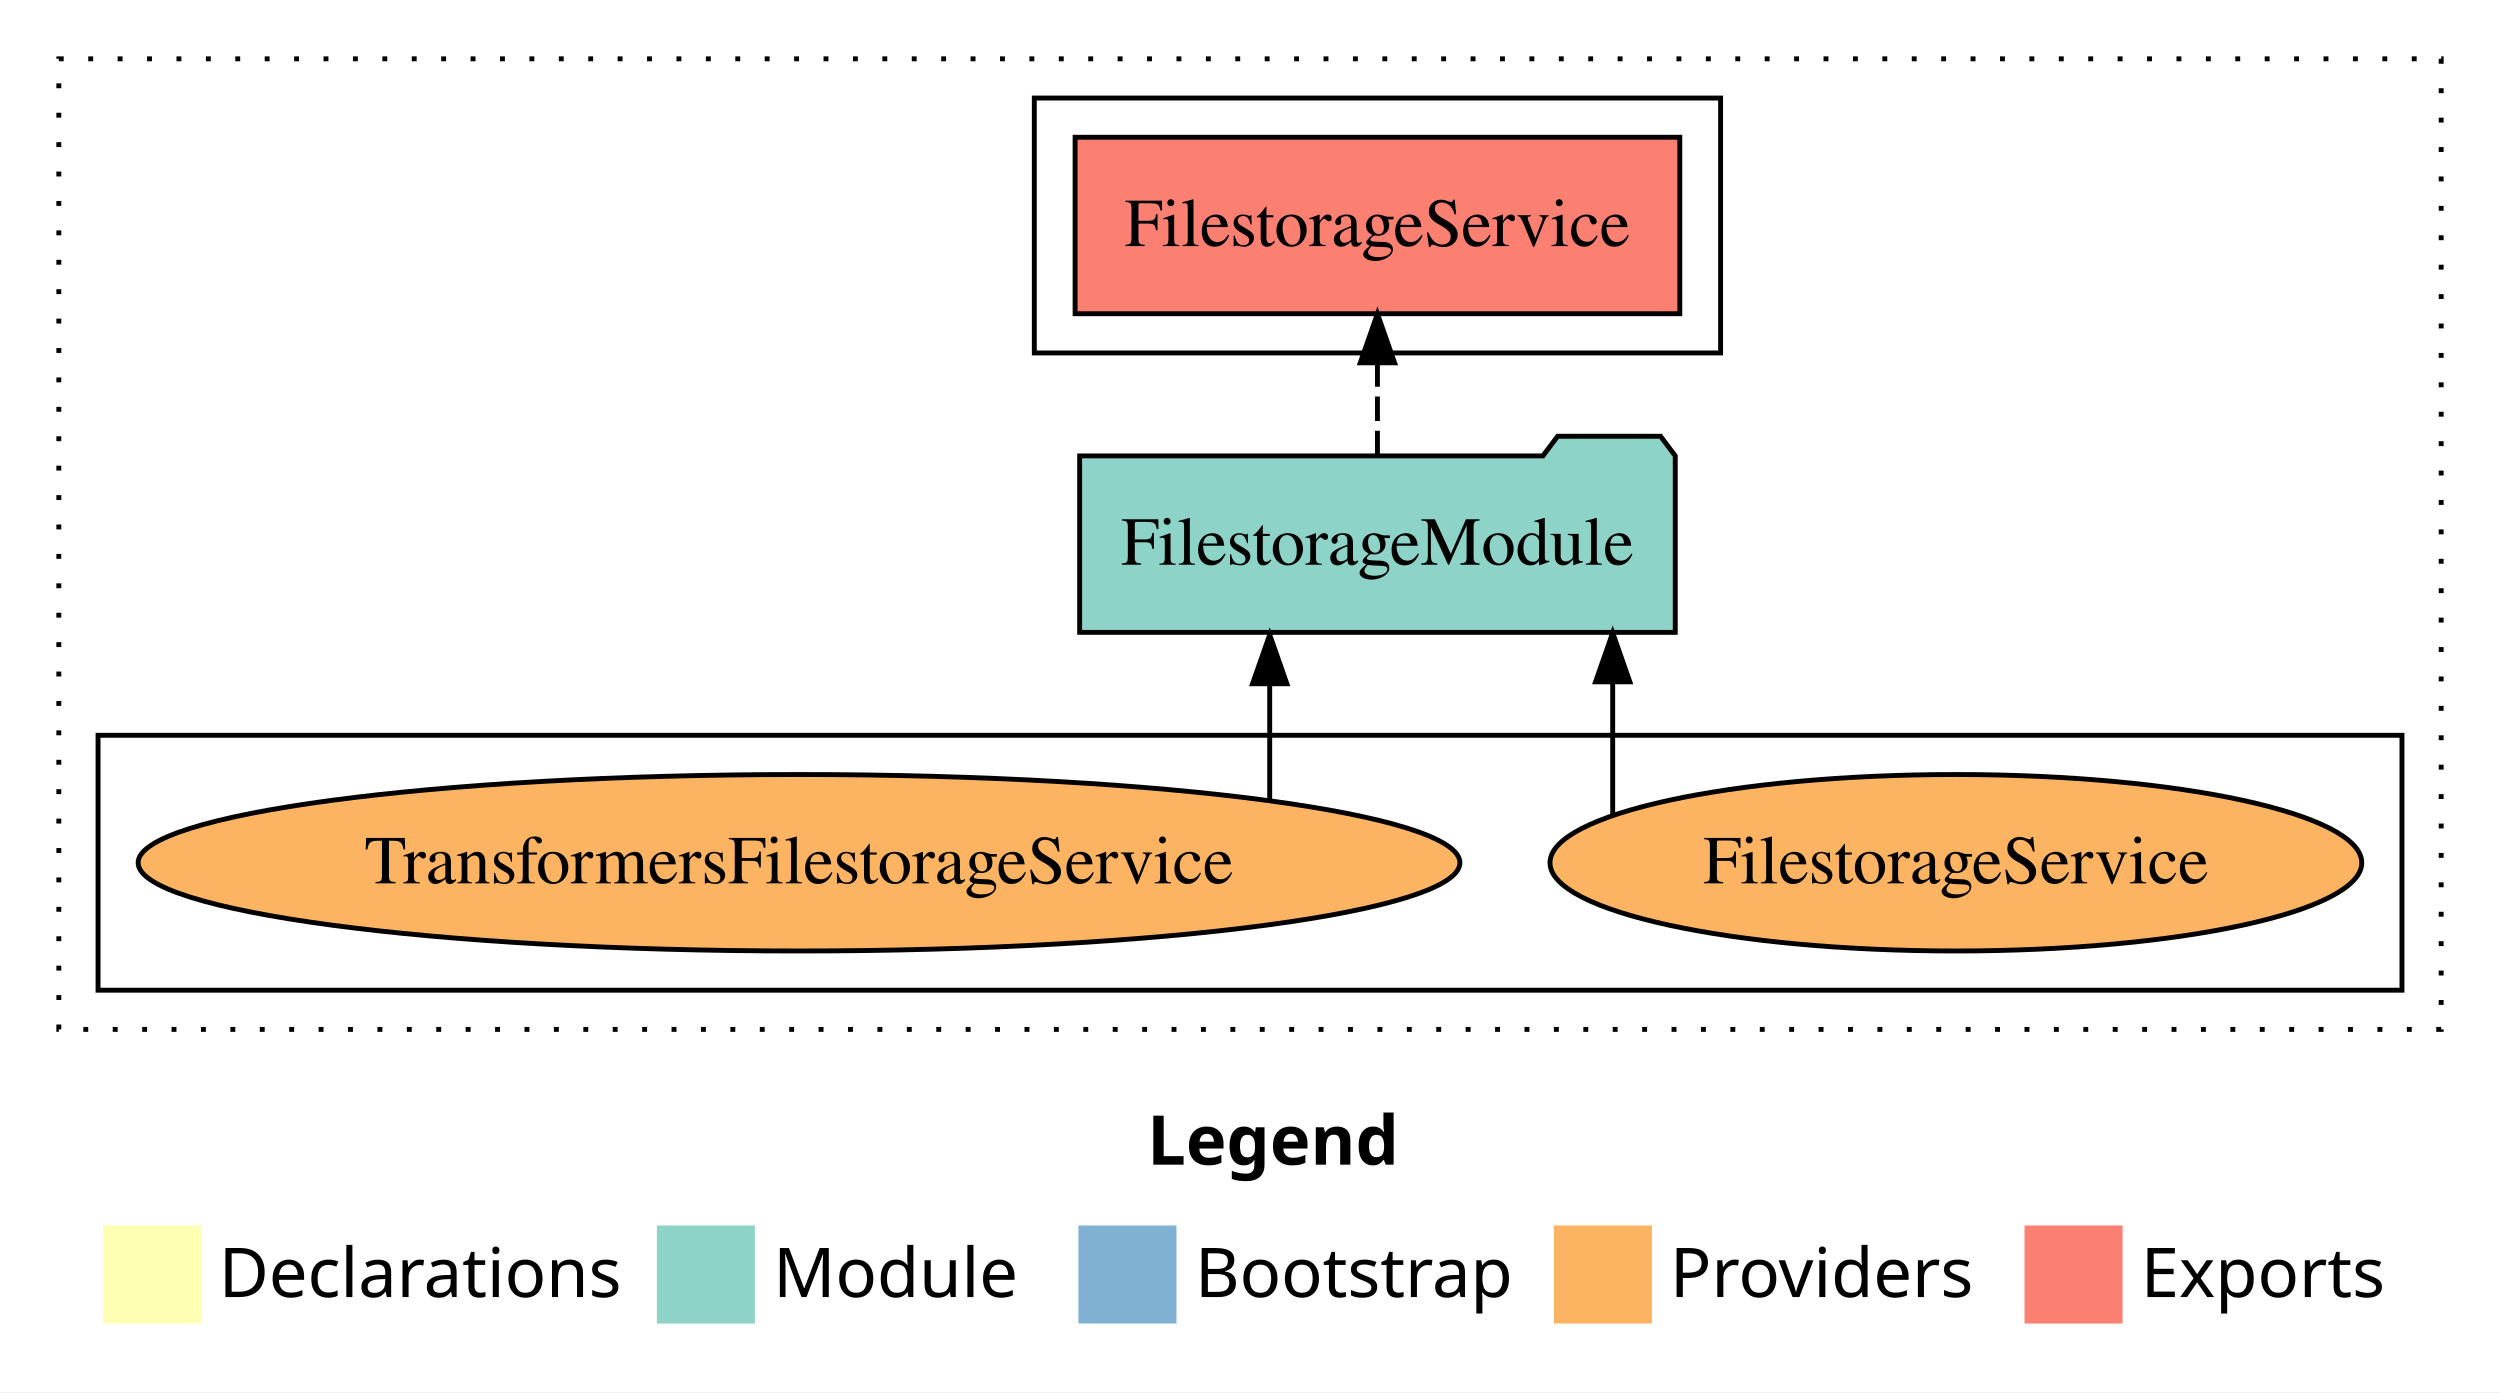
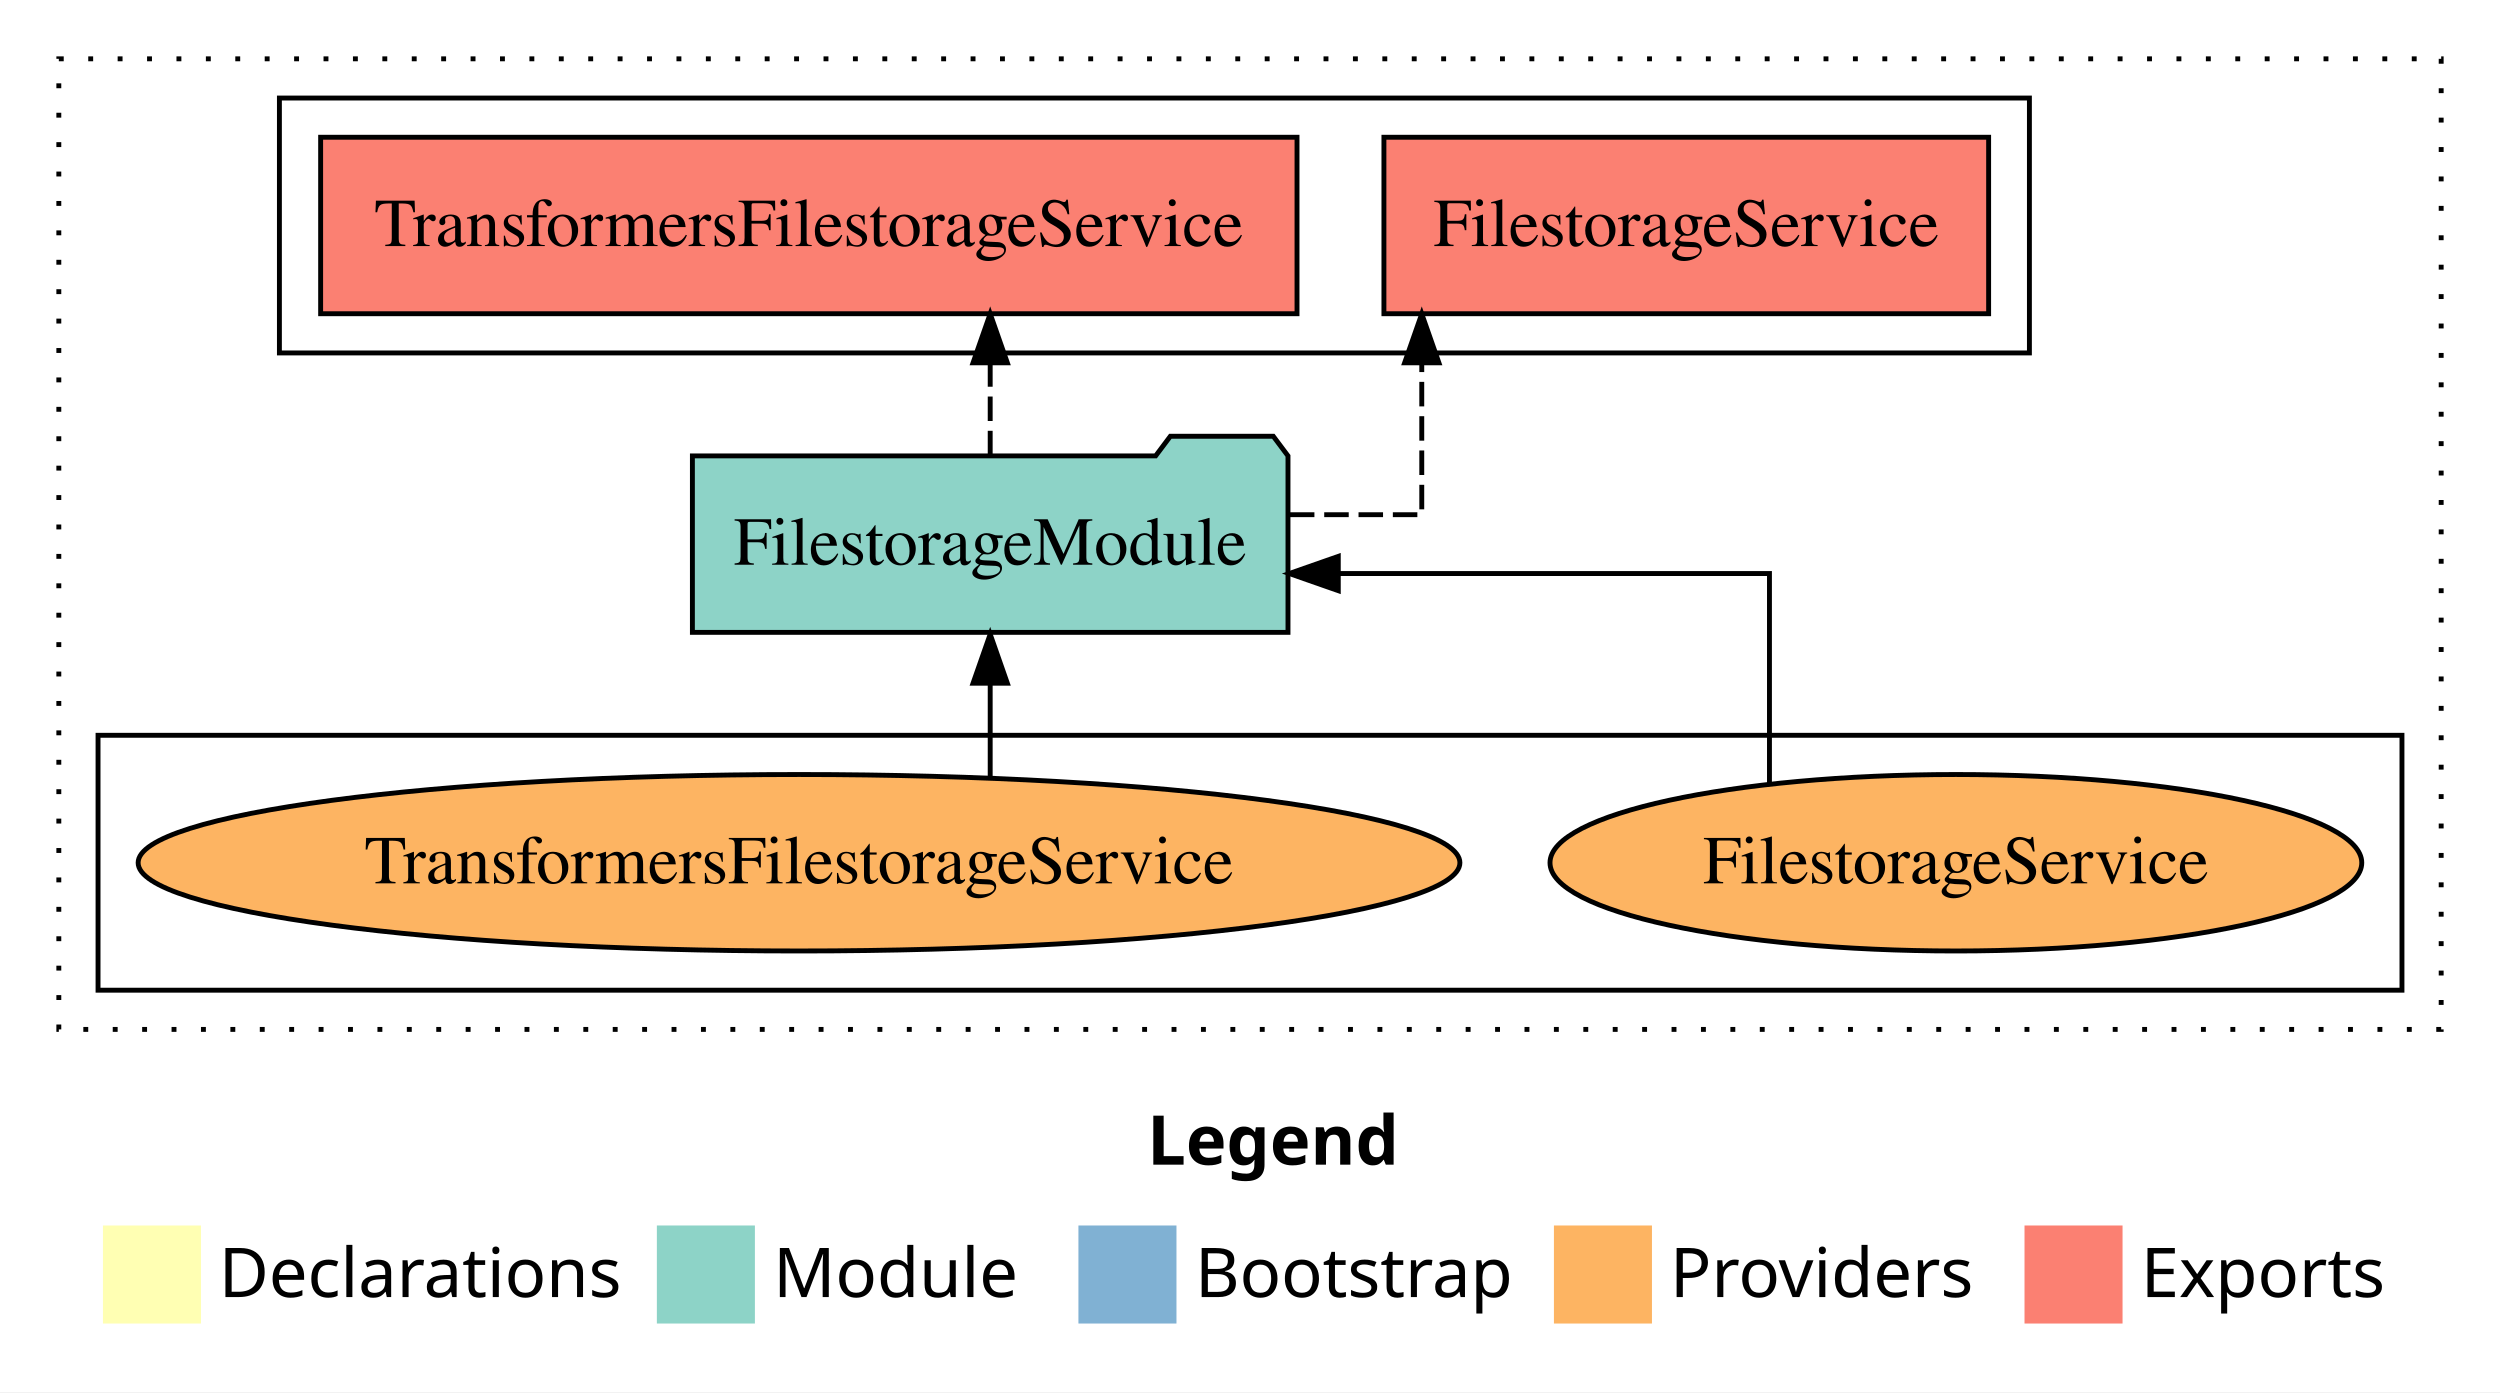
<svg xmlns="http://www.w3.org/2000/svg" width="510pt" height="284pt" viewBox="0.00 0.00 510.00 284.00">
  <g id="graph0" class="graph" transform="scale(1 1) rotate(0) translate(4 280)">
    <polygon fill="white" stroke="transparent" points="-4,4 -4,-280 506,-280 506,4 -4,4" />
    <text text-anchor="start" x="230.01" y="-42.4" font-family="Times-12" font-weight="bold" font-size="14.00">Legend</text>
    <polygon fill="#ffffb3" stroke="transparent" points="17,-10 17,-30 37,-30 37,-10 17,-10" />
    <text text-anchor="start" x="40.63" y="-15.4" font-family="Times-12" font-size="14.00">  Declarations</text>
    <polygon fill="#8dd3c7" stroke="transparent" points="130,-10 130,-30 150,-30 150,-10 130,-10" />
    <text text-anchor="start" x="153.73" y="-15.4" font-family="Times-12" font-size="14.00">  Module</text>
    <polygon fill="#80b1d3" stroke="transparent" points="216,-10 216,-30 236,-30 236,-10 216,-10" />
    <text text-anchor="start" x="239.78" y="-15.4" font-family="Times-12" font-size="14.00">  Bootstrap</text>
    <polygon fill="#fdb462" stroke="transparent" points="313,-10 313,-30 333,-30 333,-10 313,-10" />
    <text text-anchor="start" x="336.67" y="-15.4" font-family="Times-12" font-size="14.00">  Providers</text>
    <polygon fill="#fb8072" stroke="transparent" points="409,-10 409,-30 429,-30 429,-10 409,-10" />
    <text text-anchor="start" x="432.73" y="-15.4" font-family="Times-12" font-size="14.00">  Exports</text>
    <g id="clust1" class="cluster">
      <polygon fill="none" stroke="black" stroke-dasharray="1,5" points="8,-70 8,-268 494,-268 494,-70 8,-70" />
    </g>
-     <g id="clust4" class="cluster">
-       <polygon fill="none" stroke="black" points="207,-208 207,-260 347,-260 347,-208 207,-208" />
-     </g>
    <g id="clust6" class="cluster">
      <polygon fill="none" stroke="black" points="16,-78 16,-130 486,-130 486,-78 16,-78" />
    </g>
+     <g id="clust4" class="cluster">
+       <polygon fill="none" stroke="black" points="53,-208 53,-260 410,-260 410,-208 53,-208" />
+     </g>
    <g id="node1" class="node">
-       <polygon fill="#fb8072" stroke="black" points="338.68,-252 215.32,-252 215.32,-216 338.68,-216 338.68,-252" />
-       <text text-anchor="middle" x="277" y="-229.8" font-family="Times,serif" font-size="14.00">FilestorageService </text>
+       <polygon fill="#fb8072" stroke="black" points="401.68,-252 278.32,-252 278.32,-216 401.68,-216 401.68,-252" />
+       <text text-anchor="middle" x="340" y="-229.8" font-family="Times,serif" font-size="14.00">FilestorageService </text>
    </g>
    <g id="node2" class="node">
-       <polygon fill="#8dd3c7" stroke="black" points="337.75,-187 334.75,-191 313.75,-191 310.75,-187 216.25,-187 216.25,-151 337.75,-151 337.75,-187" />
-       <text text-anchor="middle" x="277" y="-164.8" font-family="Times,serif" font-size="14.00">FilestorageModule</text>
+       <polygon fill="#fb8072" stroke="black" points="260.59,-252 61.41,-252 61.41,-216 260.59,-216 260.59,-252" />
+       <text text-anchor="middle" x="161" y="-229.8" font-family="Times,serif" font-size="14.00">TransformersFilestorageService </text>
+     </g>
+     <g id="node3" class="node">
+       <polygon fill="#8dd3c7" stroke="black" points="258.75,-187 255.75,-191 234.75,-191 231.75,-187 137.25,-187 137.25,-151 258.75,-151 258.75,-187" />
+       <text text-anchor="middle" x="198" y="-164.8" font-family="Times,serif" font-size="14.00">FilestorageModule</text>
    </g>
    <g id="edge1" class="edge">
-       <path fill="none" stroke="black" stroke-dasharray="5,2" d="M277,-187.11C277,-187.11 277,-205.99 277,-205.99" />
-       <polygon fill="black" stroke="black" points="273.5,-205.99 277,-215.99 280.5,-205.99 273.5,-205.99" />
+       <path fill="none" stroke="black" stroke-dasharray="5,2" d="M259.14,-175C274.17,-175 286.04,-175 286.04,-175 286.04,-175 286.04,-205.98 286.04,-205.98" />
+       <polygon fill="black" stroke="black" points="282.54,-205.98 286.04,-215.98 289.54,-205.98 282.54,-205.98" />
    </g>
-     <g id="node3" class="node">
+     <g id="edge2" class="edge">
+       <path fill="none" stroke="black" stroke-dasharray="5,2" d="M198,-187.11C198,-187.11 198,-205.99 198,-205.99" />
+       <polygon fill="black" stroke="black" points="194.5,-205.99 198,-215.99 201.5,-205.99 194.5,-205.99" />
+     </g>
+     <g id="node4" class="node">
      <ellipse fill="#fdb462" stroke="black" cx="395" cy="-104" rx="82.8" ry="18" />
      <text text-anchor="middle" x="395" y="-99.8" font-family="Times,serif" font-size="14.00">FilestorageService</text>
    </g>
-     <g id="edge2" class="edge">
-       <path fill="none" stroke="black" d="M324.99,-113.87C324.99,-113.87 324.99,-140.91 324.99,-140.91" />
-       <polygon fill="black" stroke="black" points="321.49,-140.91 324.99,-150.91 328.49,-140.91 321.49,-140.91" />
+     <g id="edge3" class="edge">
+       <path fill="none" stroke="black" d="M356.97,-120.12C356.97,-137.59 356.97,-163 356.97,-163 356.97,-163 269.01,-163 269.01,-163" />
+       <polygon fill="black" stroke="black" points="269.01,-159.5 259.01,-163 269.01,-166.5 269.01,-159.5" />
    </g>
-     <g id="node4" class="node">
+     <g id="node5" class="node">
      <ellipse fill="#fdb462" stroke="black" cx="159" cy="-104" rx="134.82" ry="18" />
      <text text-anchor="middle" x="159" y="-99.8" font-family="Times,serif" font-size="14.00">TransformersFilestorageService</text>
    </g>
-     <g id="edge3" class="edge">
-       <path fill="none" stroke="black" d="M255.02,-116.84C255.02,-116.84 255.02,-140.52 255.02,-140.52" />
-       <polygon fill="black" stroke="black" points="251.52,-140.52 255.02,-150.52 258.52,-140.52 251.52,-140.52" />
+     <g id="edge4" class="edge">
+       <path fill="none" stroke="black" d="M198,-121.42C198,-121.42 198,-140.62 198,-140.62" />
+       <polygon fill="black" stroke="black" points="194.5,-140.62 198,-150.62 201.5,-140.62 194.5,-140.62" />
    </g>
  </g>
</svg>
